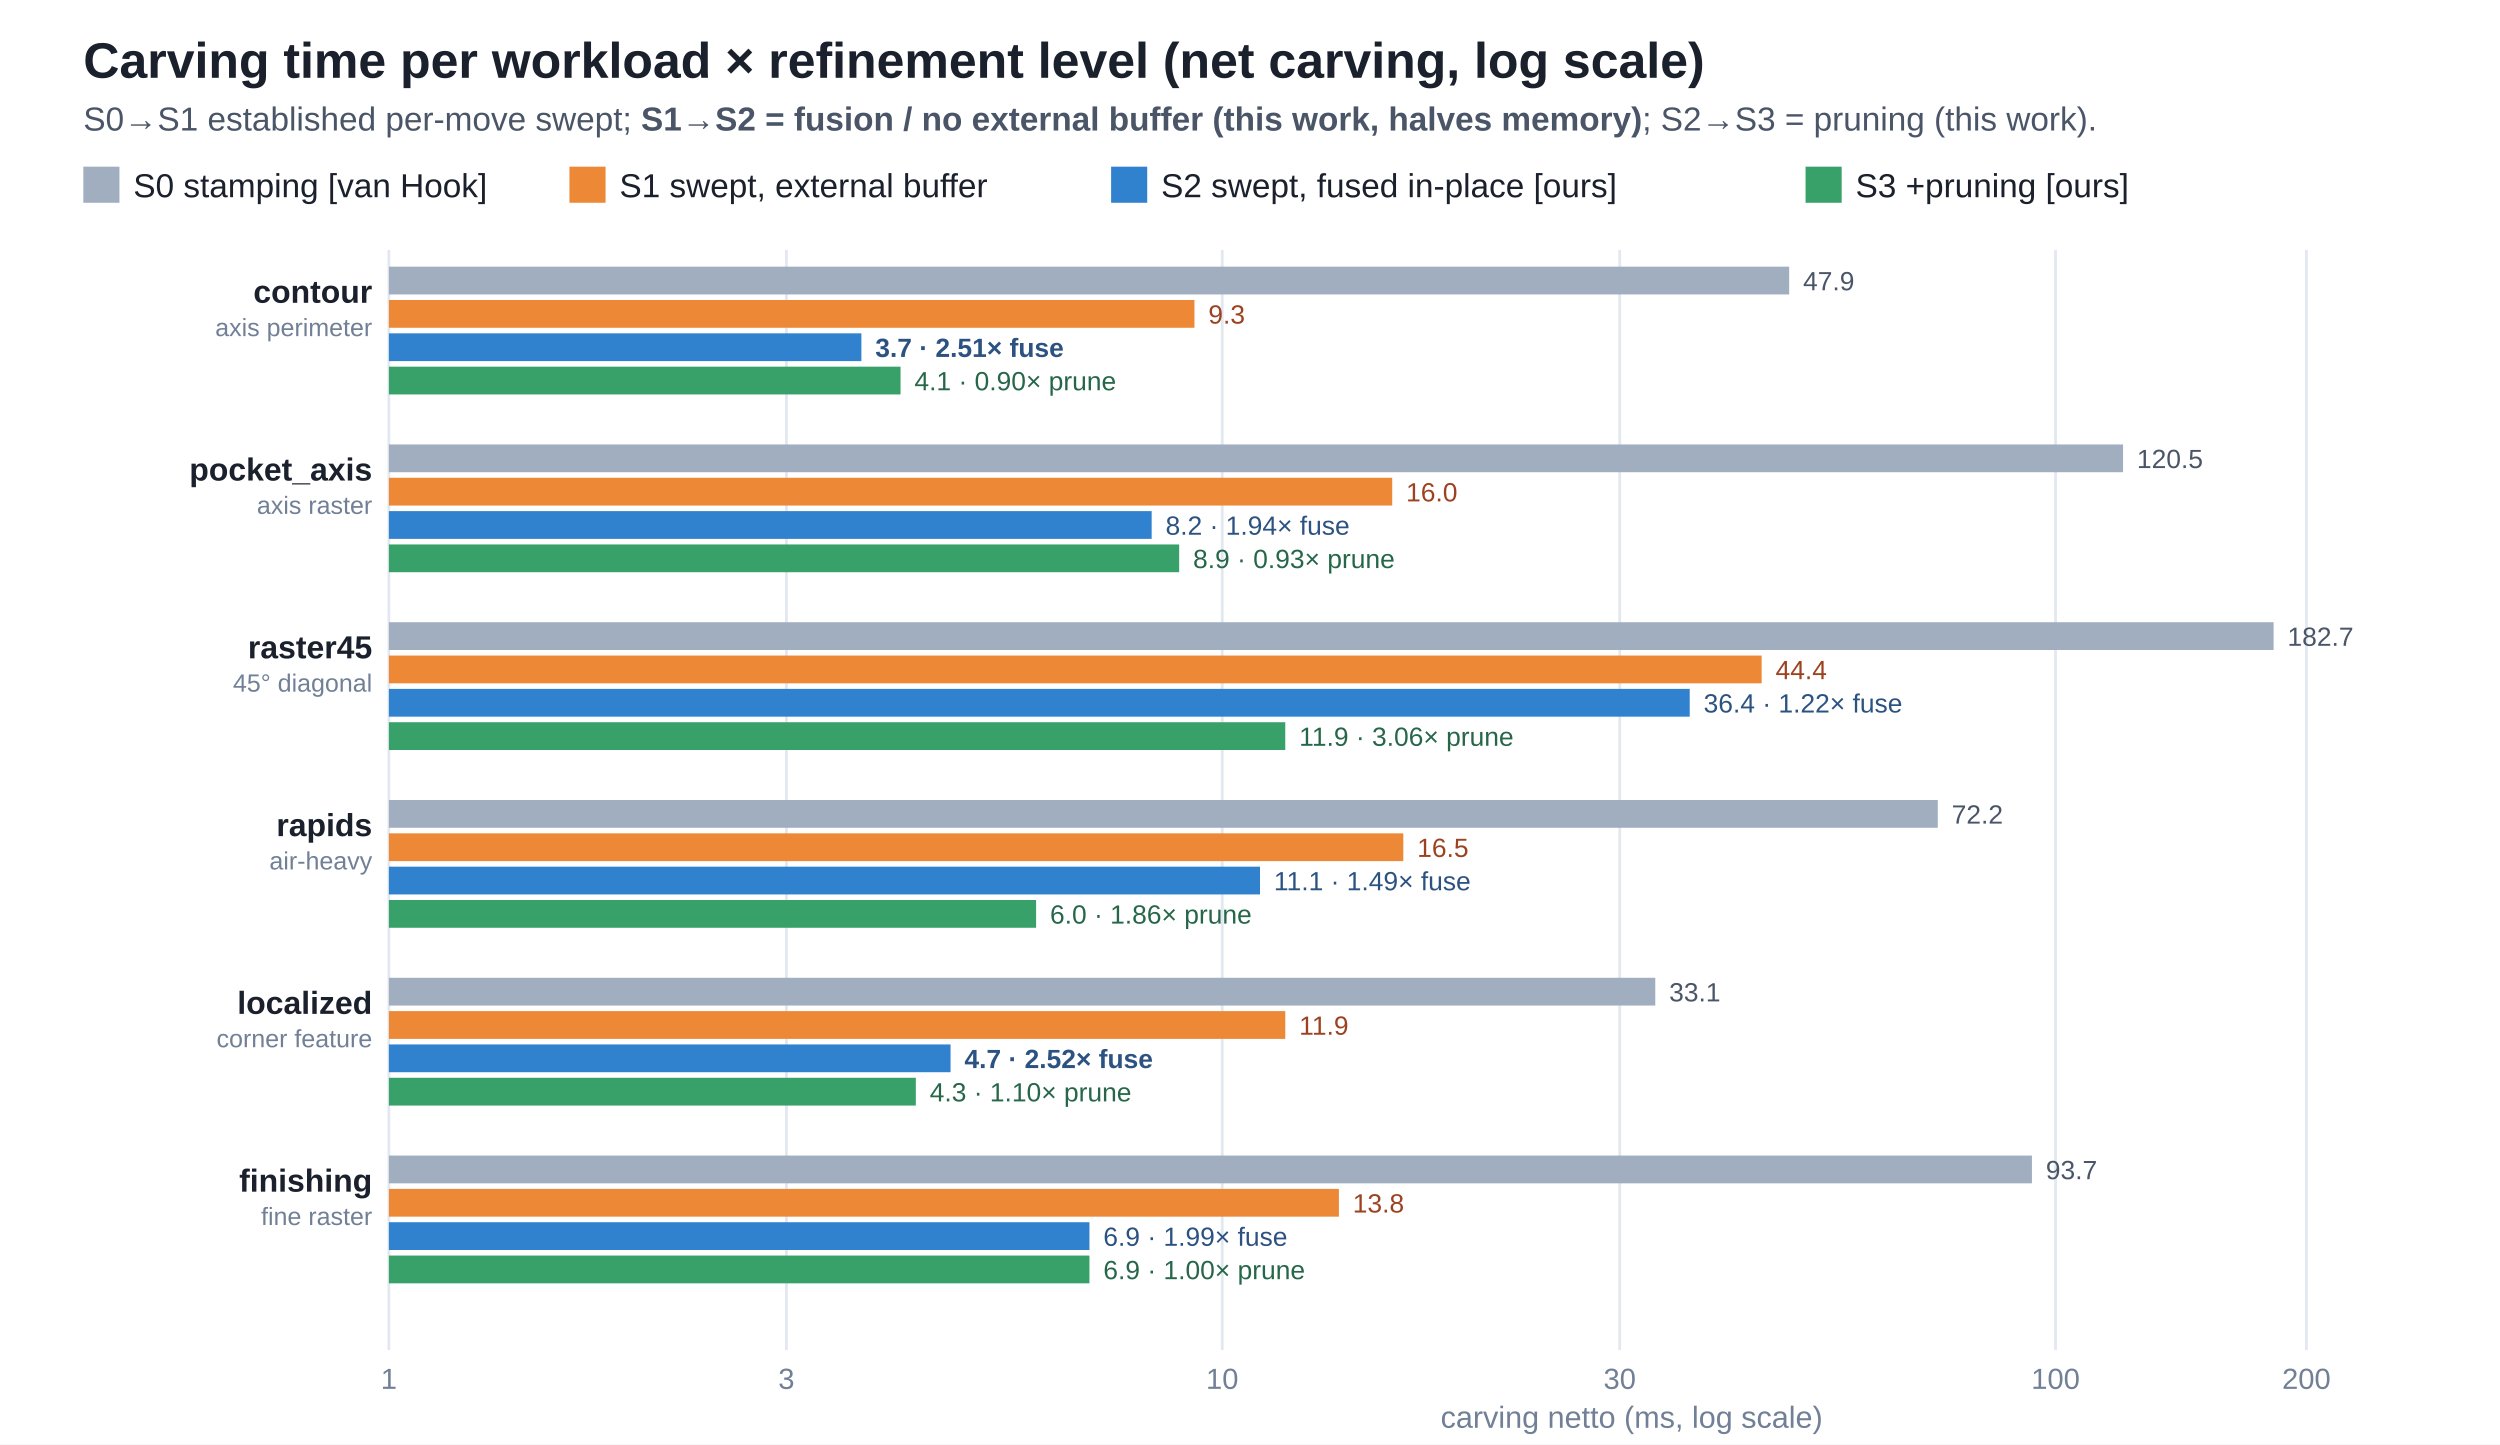
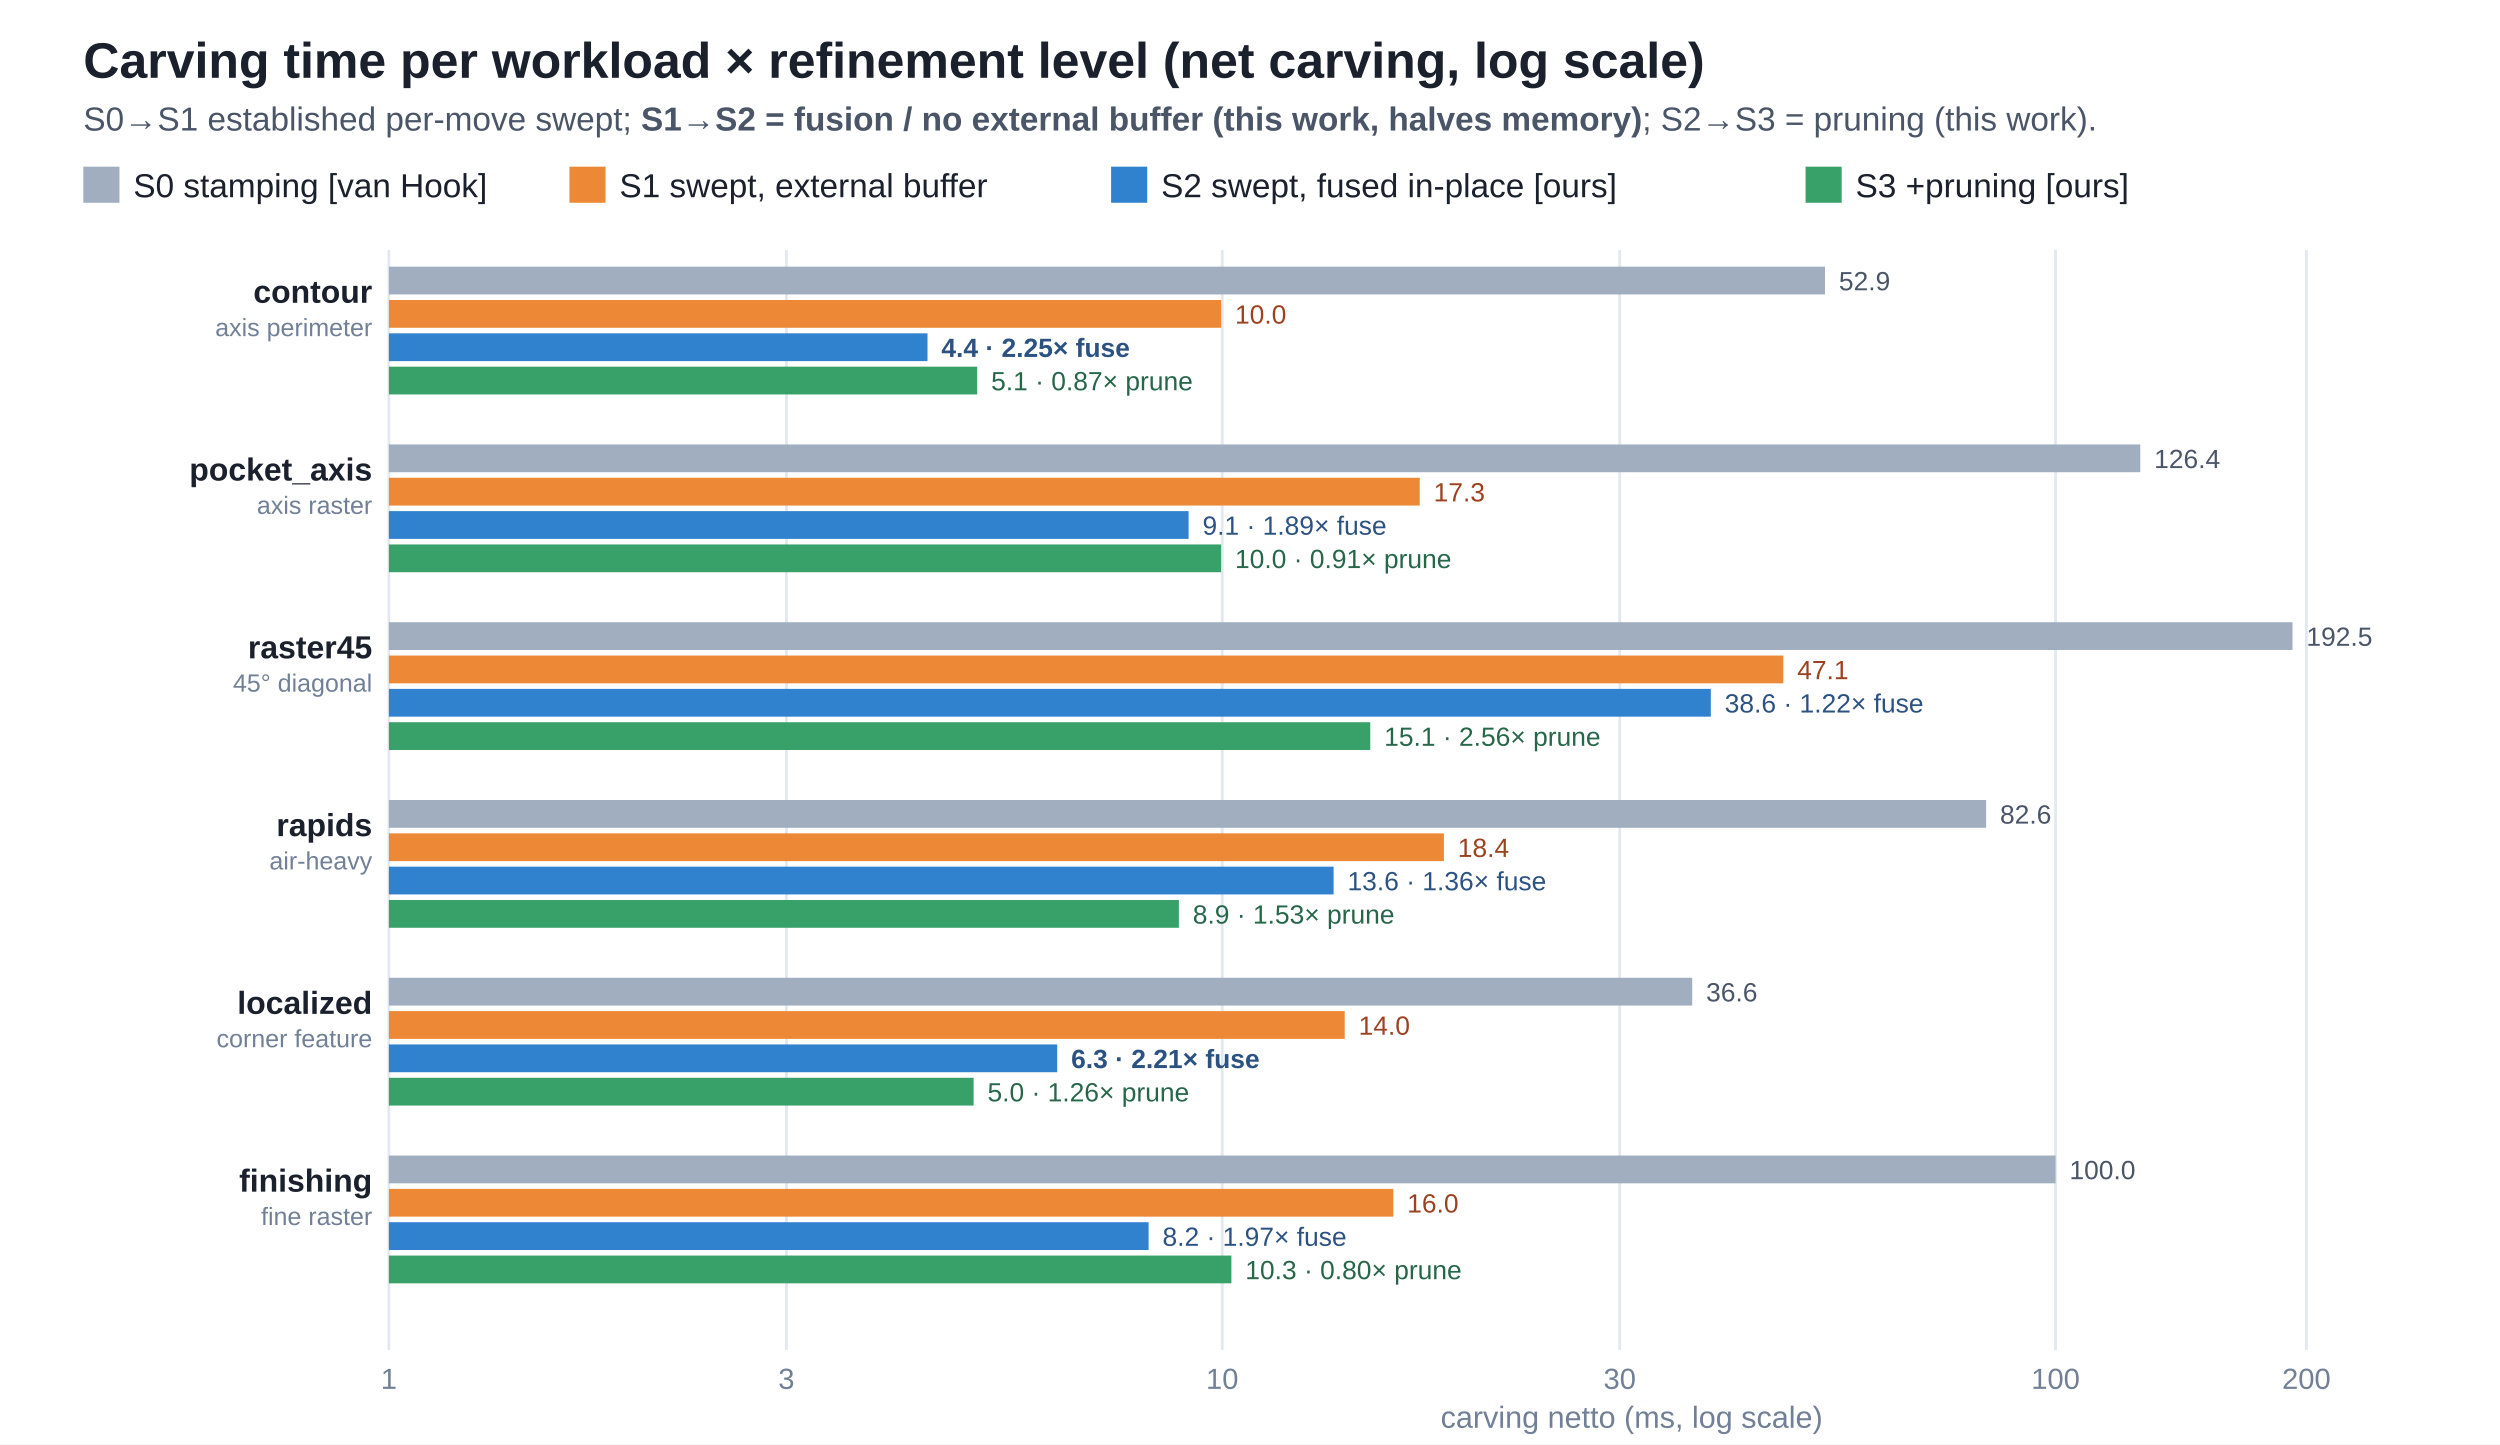
<svg xmlns="http://www.w3.org/2000/svg" viewBox="0 0 900 520" font-family="Arial, Helvetica, sans-serif">
  <rect x="0" y="0" width="900" height="520" fill="#ffffff" />
  <text x="30" y="28" font-size="18" font-weight="bold" fill="#1a202c">Carving time per workload × refinement level (net carving, log scale)</text>
  <text x="30" y="47" font-size="12" fill="#4a5568">S0→S1 established per-move swept; <tspan font-weight="bold">S1→S2 = fusion / no external buffer (this work, halves memory)</tspan>; S2→S3 = pruning (this work).</text>
  <rect x="30" y="60" width="13" height="13" fill="#a0aec0" />
  <text x="48" y="71" font-size="12" fill="#1a202c">S0 stamping [van Hook]</text>
  <rect x="205" y="60" width="13" height="13" fill="#ed8936" />
  <text x="223" y="71" font-size="12" fill="#1a202c">S1 swept, external buffer</text>
  <rect x="400" y="60" width="13" height="13" fill="#3182ce" />
  <text x="418" y="71" font-size="12" fill="#1a202c">S2 swept, fused in-place [ours]</text>
  <rect x="650" y="60" width="13" height="13" fill="#38a169" />
  <text x="668" y="71" font-size="12" fill="#1a202c">S3 +pruning [ours]</text>
  <line x1="140.0" y1="90" x2="140.0" y2="486" stroke="#e2e8f0" stroke-width="1" />
  <text x="140.0" y="500" font-size="10.5" fill="#718096" text-anchor="middle">1</text>
  <line x1="283.1" y1="90" x2="283.1" y2="486" stroke="#e2e8f0" stroke-width="1" />
  <text x="283.1" y="500" font-size="10.5" fill="#718096" text-anchor="middle">3</text>
  <line x1="440.0" y1="90" x2="440.0" y2="486" stroke="#e2e8f0" stroke-width="1" />
  <text x="440.0" y="500" font-size="10.5" fill="#718096" text-anchor="middle">10</text>
  <line x1="583.1" y1="90" x2="583.1" y2="486" stroke="#e2e8f0" stroke-width="1" />
  <text x="583.1" y="500" font-size="10.5" fill="#718096" text-anchor="middle">30</text>
  <line x1="740.0" y1="90" x2="740.0" y2="486" stroke="#e2e8f0" stroke-width="1" />
  <text x="740.0" y="500" font-size="10.5" fill="#718096" text-anchor="middle">100</text>
  <line x1="830.3" y1="90" x2="830.3" y2="486" stroke="#e2e8f0" stroke-width="1" />
  <text x="830.3" y="500" font-size="10.5" fill="#718096" text-anchor="middle">200</text>
  <text x="587.4" y="514" font-size="11" fill="#718096" text-anchor="middle">carving netto (ms, log scale)</text>
  <text x="134" y="109" font-size="11.5" font-weight="bold" fill="#1a202c" text-anchor="end">contour</text>
  <text x="134" y="121" font-size="9" fill="#718096" text-anchor="end">axis perimeter</text>
-   <rect x="140.0" y="96" width="504.1" height="10" fill="#a0aec0" />
-   <text x="649.1" y="104.5" font-size="9.5" fill="#4a5568">47.9</text>
-   <rect x="140.0" y="108" width="290.0" height="10" fill="#ed8936" />
-   <text x="435.0" y="116.5" font-size="9.5" fill="#9c4221">9.3</text>
-   <rect x="140.0" y="120" width="170.1" height="10" fill="#3182ce" />
-   <text x="315.1" y="128.5" font-size="9.5" fill="#2c5282" font-weight="bold">3.7 · 2.51× fuse</text>
-   <rect x="140.0" y="132" width="184.2" height="10" fill="#38a169" />
-   <text x="329.2" y="140.5" font-size="9.5" fill="#276749">4.1 · 0.90× prune</text>
+   <rect x="140.0" y="96" width="517.0" height="10" fill="#a0aec0" />
+   <text x="662.0" y="104.5" font-size="9.5" fill="#4a5568">52.9</text>
+   <rect x="140.0" y="108" width="299.6" height="10" fill="#ed8936" />
+   <text x="444.6" y="116.5" font-size="9.5" fill="#9c4221">10.0</text>
+   <rect x="140.0" y="120" width="193.9" height="10" fill="#3182ce" />
+   <text x="338.9" y="128.5" font-size="9.5" fill="#2c5282" font-weight="bold">4.4 · 2.25× fuse</text>
+   <rect x="140.0" y="132" width="211.8" height="10" fill="#38a169" />
+   <text x="356.8" y="140.5" font-size="9.5" fill="#276749">5.1 · 0.87× prune</text>
  <text x="134" y="173" font-size="11.5" font-weight="bold" fill="#1a202c" text-anchor="end">pocket_axis</text>
  <text x="134" y="185" font-size="9" fill="#718096" text-anchor="end">axis raster</text>
-   <rect x="140.0" y="160" width="624.3" height="10" fill="#a0aec0" />
-   <text x="769.3" y="168.5" font-size="9.5" fill="#4a5568">120.5</text>
-   <rect x="140.0" y="172" width="361.2" height="10" fill="#ed8936" />
-   <text x="506.2" y="180.5" font-size="9.5" fill="#9c4221">16.0</text>
-   <rect x="140.0" y="184" width="274.6" height="10" fill="#3182ce" />
-   <text x="419.6" y="192.5" font-size="9.5" fill="#2c5282">8.2 · 1.94× fuse</text>
-   <rect x="140.0" y="196" width="284.5" height="10" fill="#38a169" />
-   <text x="429.5" y="204.5" font-size="9.5" fill="#276749">8.9 · 0.93× prune</text>
+   <rect x="140.0" y="160" width="630.5" height="10" fill="#a0aec0" />
+   <text x="775.5" y="168.5" font-size="9.5" fill="#4a5568">126.4</text>
+   <rect x="140.0" y="172" width="371.1" height="10" fill="#ed8936" />
+   <text x="516.1" y="180.5" font-size="9.5" fill="#9c4221">17.3</text>
+   <rect x="140.0" y="184" width="287.9" height="10" fill="#3182ce" />
+   <text x="432.9" y="192.5" font-size="9.5" fill="#2c5282">9.1 · 1.89× fuse</text>
+   <rect x="140.0" y="196" width="299.6" height="10" fill="#38a169" />
+   <text x="444.6" y="204.5" font-size="9.5" fill="#276749">10.0 · 0.91× prune</text>
  <text x="134" y="237" font-size="11.5" font-weight="bold" fill="#1a202c" text-anchor="end">raster45</text>
  <text x="134" y="249" font-size="9" fill="#718096" text-anchor="end">45° diagonal</text>
-   <rect x="140.0" y="224" width="678.5" height="10" fill="#a0aec0" />
-   <text x="823.5" y="232.5" font-size="9.5" fill="#4a5568">182.7</text>
-   <rect x="140.0" y="236" width="494.2" height="10" fill="#ed8936" />
-   <text x="639.2" y="244.5" font-size="9.5" fill="#9c4221">44.4</text>
-   <rect x="140.0" y="248" width="468.3" height="10" fill="#3182ce" />
-   <text x="613.3" y="256.5" font-size="9.5" fill="#2c5282">36.4 · 1.22× fuse</text>
-   <rect x="140.0" y="260" width="322.7" height="10" fill="#38a169" />
-   <text x="467.7" y="268.5" font-size="9.5" fill="#276749">11.9 · 3.06× prune</text>
+   <rect x="140.0" y="224" width="685.3" height="10" fill="#a0aec0" />
+   <text x="830.3" y="232.5" font-size="9.5" fill="#4a5568">192.5</text>
+   <rect x="140.0" y="236" width="502.0" height="10" fill="#ed8936" />
+   <text x="647.0" y="244.5" font-size="9.5" fill="#9c4221">47.1</text>
+   <rect x="140.0" y="248" width="475.9" height="10" fill="#3182ce" />
+   <text x="620.9" y="256.5" font-size="9.5" fill="#2c5282">38.6 · 1.22× fuse</text>
+   <rect x="140.0" y="260" width="353.3" height="10" fill="#38a169" />
+   <text x="498.3" y="268.5" font-size="9.5" fill="#276749">15.1 · 2.56× prune</text>
  <text x="134" y="301" font-size="11.5" font-weight="bold" fill="#1a202c" text-anchor="end">rapids</text>
  <text x="134" y="313" font-size="9" fill="#718096" text-anchor="end">air-heavy</text>
-   <rect x="140.0" y="288" width="557.6" height="10" fill="#a0aec0" />
-   <text x="702.6" y="296.5" font-size="9.5" fill="#4a5568">72.2</text>
-   <rect x="140.0" y="300" width="365.2" height="10" fill="#ed8936" />
-   <text x="510.2" y="308.5" font-size="9.5" fill="#9c4221">16.5</text>
-   <rect x="140.0" y="312" width="313.6" height="10" fill="#3182ce" />
-   <text x="458.6" y="320.5" font-size="9.5" fill="#2c5282">11.1 · 1.49× fuse</text>
-   <rect x="140.0" y="324" width="233.0" height="10" fill="#38a169" />
-   <text x="378.0" y="332.5" font-size="9.5" fill="#276749">6.0 · 1.86× prune</text>
+   <rect x="140.0" y="288" width="575.0" height="10" fill="#a0aec0" />
+   <text x="720.0" y="296.5" font-size="9.5" fill="#4a5568">82.6</text>
+   <rect x="140.0" y="300" width="379.8" height="10" fill="#ed8936" />
+   <text x="524.8" y="308.5" font-size="9.5" fill="#9c4221">18.4</text>
+   <rect x="140.0" y="312" width="340.1" height="10" fill="#3182ce" />
+   <text x="485.1" y="320.5" font-size="9.5" fill="#2c5282">13.6 · 1.36× fuse</text>
+   <rect x="140.0" y="324" width="284.4" height="10" fill="#38a169" />
+   <text x="429.4" y="332.5" font-size="9.5" fill="#276749">8.9 · 1.53× prune</text>
  <text x="134" y="365" font-size="11.5" font-weight="bold" fill="#1a202c" text-anchor="end">localized</text>
  <text x="134" y="377" font-size="9" fill="#718096" text-anchor="end">corner feature</text>
-   <rect x="140.0" y="352" width="455.9" height="10" fill="#a0aec0" />
-   <text x="600.9" y="360.5" font-size="9.5" fill="#4a5568">33.1</text>
-   <rect x="140.0" y="364" width="322.7" height="10" fill="#ed8936" />
-   <text x="467.7" y="372.5" font-size="9.5" fill="#9c4221">11.9</text>
-   <rect x="140.0" y="376" width="202.2" height="10" fill="#3182ce" />
-   <text x="347.2" y="384.5" font-size="9.5" fill="#2c5282" font-weight="bold">4.7 · 2.52× fuse</text>
-   <rect x="140.0" y="388" width="189.7" height="10" fill="#38a169" />
-   <text x="334.7" y="396.5" font-size="9.5" fill="#276749">4.3 · 1.10× prune</text>
+   <rect x="140.0" y="352" width="469.2" height="10" fill="#a0aec0" />
+   <text x="614.2" y="360.5" font-size="9.5" fill="#4a5568">36.6</text>
+   <rect x="140.0" y="364" width="344.1" height="10" fill="#ed8936" />
+   <text x="489.1" y="372.5" font-size="9.5" fill="#9c4221">14.0</text>
+   <rect x="140.0" y="376" width="240.6" height="10" fill="#3182ce" />
+   <text x="385.6" y="384.5" font-size="9.5" fill="#2c5282" font-weight="bold">6.3 · 2.21× fuse</text>
+   <rect x="140.0" y="388" width="210.5" height="10" fill="#38a169" />
+   <text x="355.5" y="396.5" font-size="9.5" fill="#276749">5.0 · 1.26× prune</text>
  <text x="134" y="429" font-size="11.5" font-weight="bold" fill="#1a202c" text-anchor="end">finishing</text>
  <text x="134" y="441" font-size="9" fill="#718096" text-anchor="end">fine raster</text>
-   <rect x="140.0" y="416" width="591.5" height="10" fill="#a0aec0" />
-   <text x="736.5" y="424.5" font-size="9.5" fill="#4a5568">93.7</text>
-   <rect x="140.0" y="428" width="342.0" height="10" fill="#ed8936" />
-   <text x="487.0" y="436.5" font-size="9.5" fill="#9c4221">13.8</text>
-   <rect x="140.0" y="440" width="252.2" height="10" fill="#3182ce" />
-   <text x="397.2" y="448.5" font-size="9.5" fill="#2c5282">6.9 · 1.99× fuse</text>
-   <rect x="140.0" y="452" width="252.2" height="10" fill="#38a169" />
-   <text x="397.2" y="460.5" font-size="9.5" fill="#276749">6.9 · 1.00× prune</text>
+   <rect x="140.0" y="416" width="600.0" height="10" fill="#a0aec0" />
+   <text x="745.0" y="424.5" font-size="9.5" fill="#4a5568">100.0</text>
+   <rect x="140.0" y="428" width="361.6" height="10" fill="#ed8936" />
+   <text x="506.6" y="436.5" font-size="9.5" fill="#9c4221">16.0</text>
+   <rect x="140.0" y="440" width="273.5" height="10" fill="#3182ce" />
+   <text x="418.5" y="448.5" font-size="9.5" fill="#2c5282">8.2 · 1.97× fuse</text>
+   <rect x="140.0" y="452" width="303.3" height="10" fill="#38a169" />
+   <text x="448.3" y="460.5" font-size="9.5" fill="#276749">10.3 · 0.80× prune</text>
</svg>
